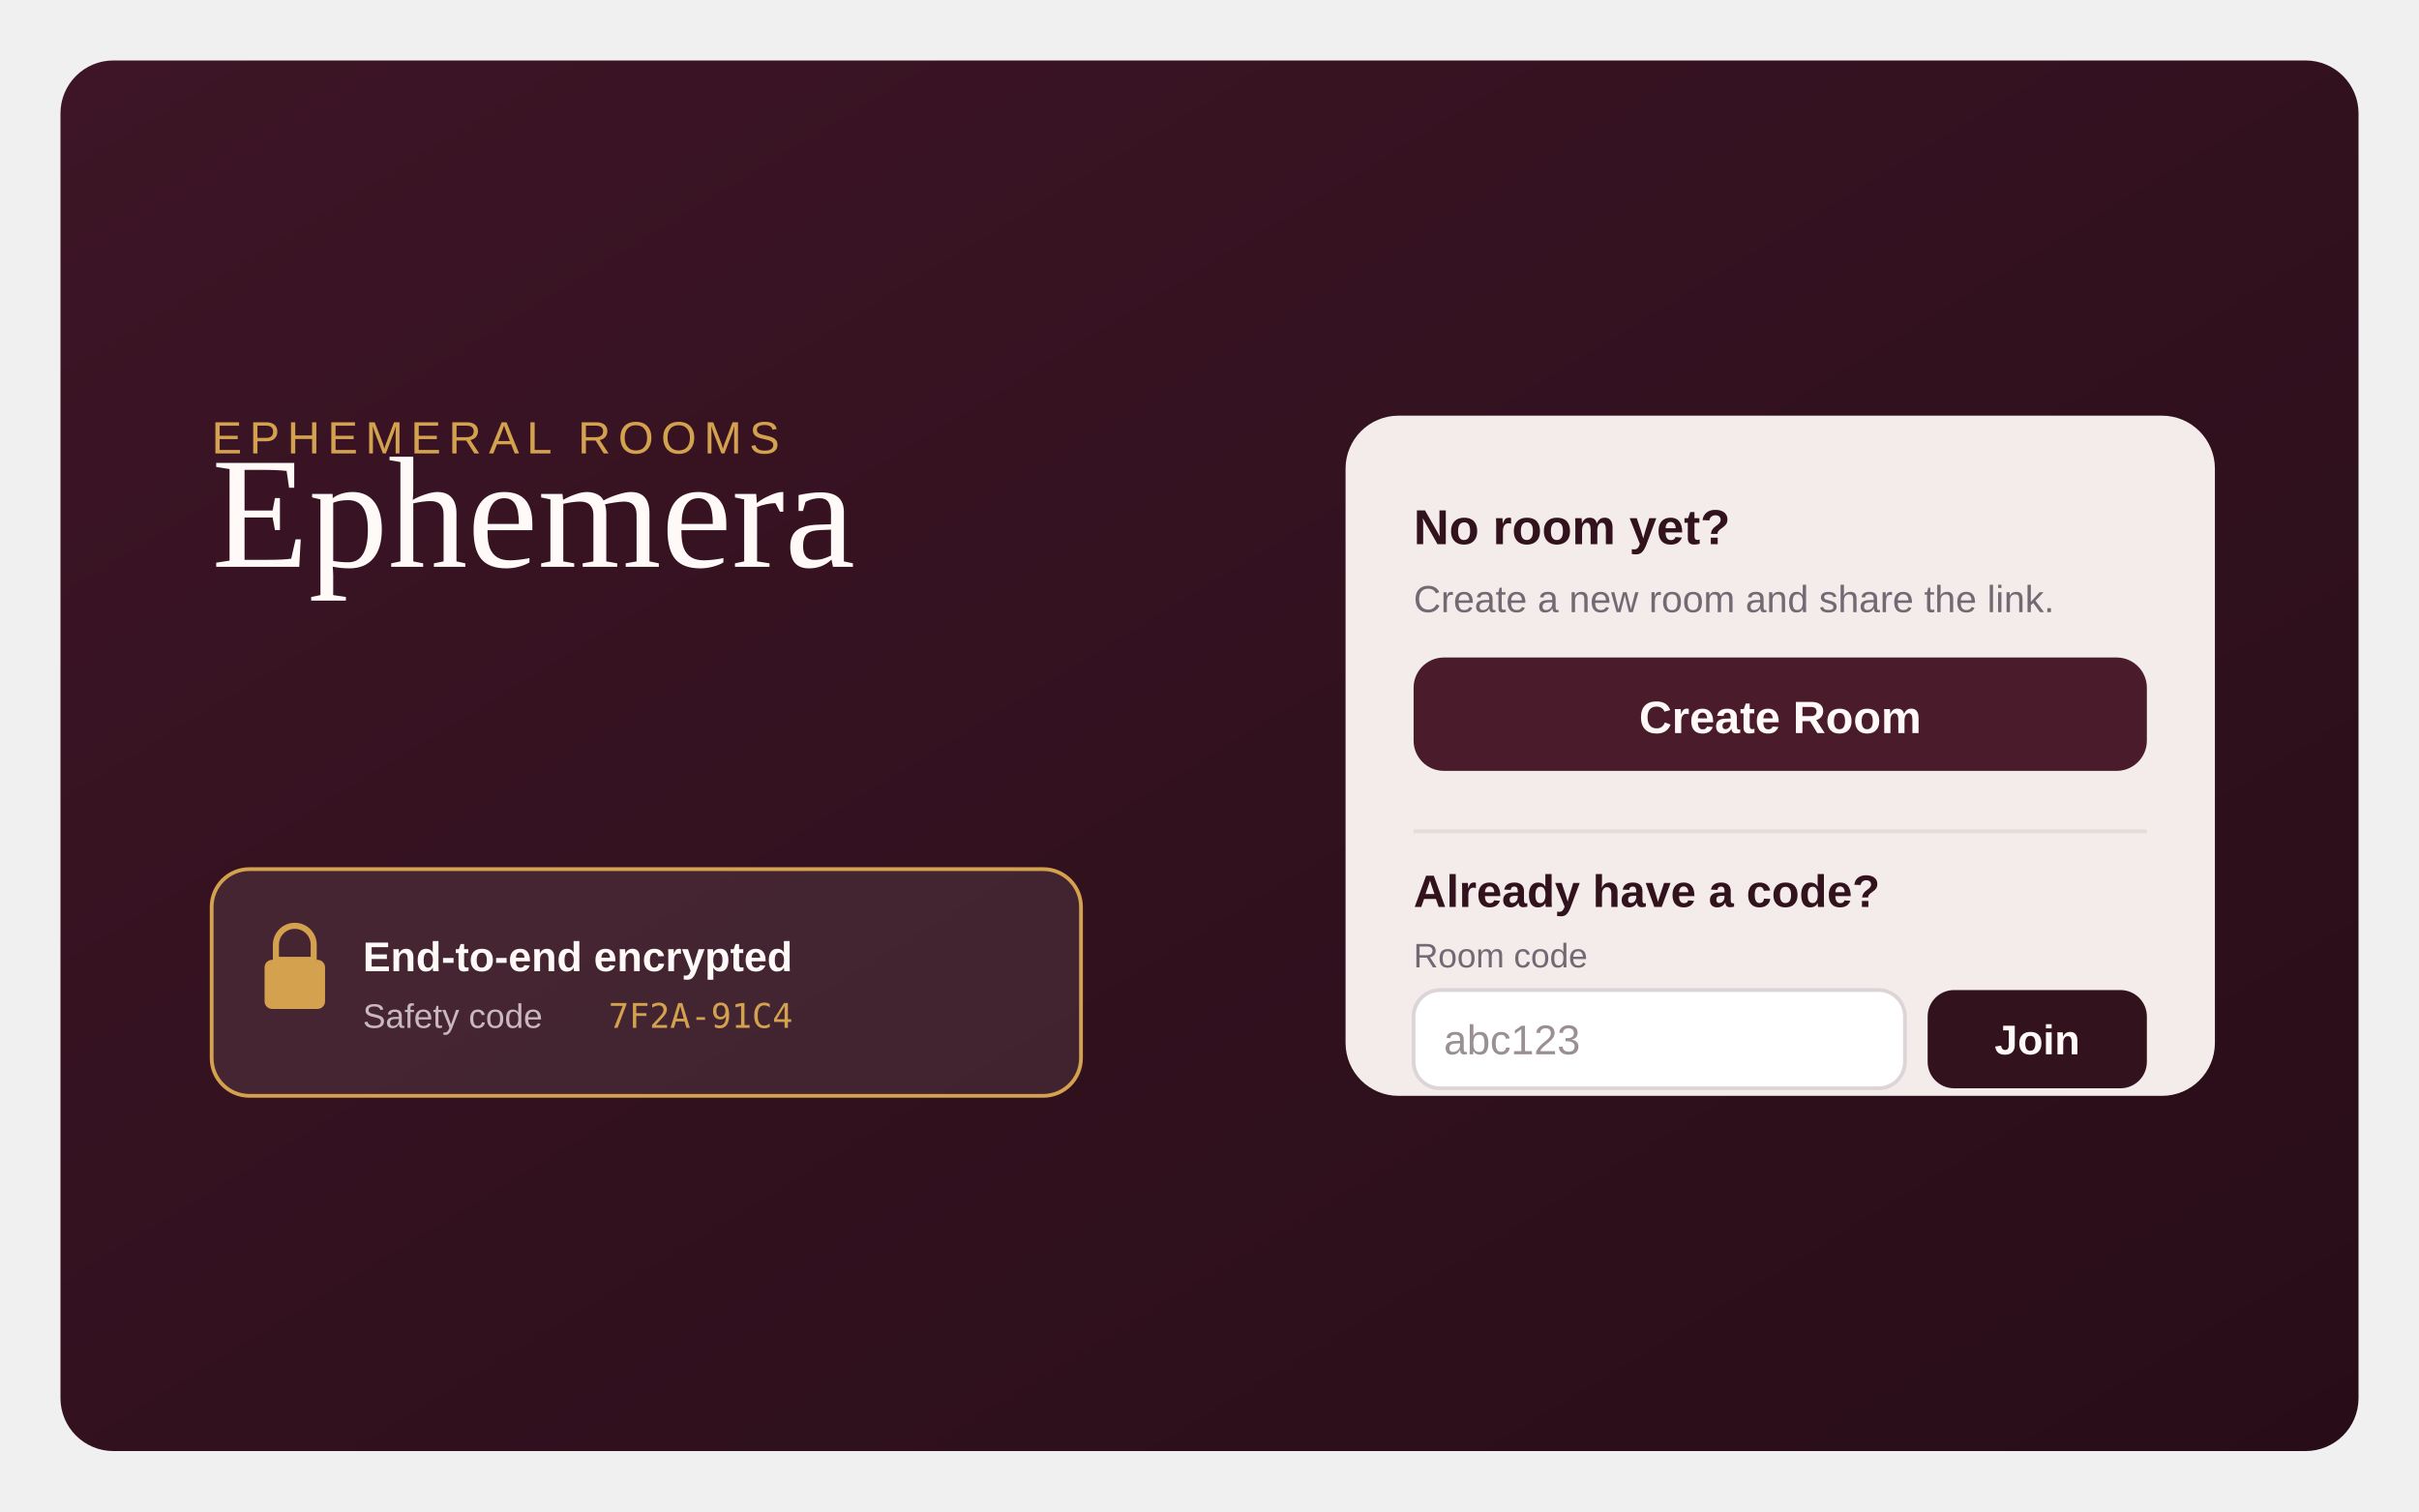
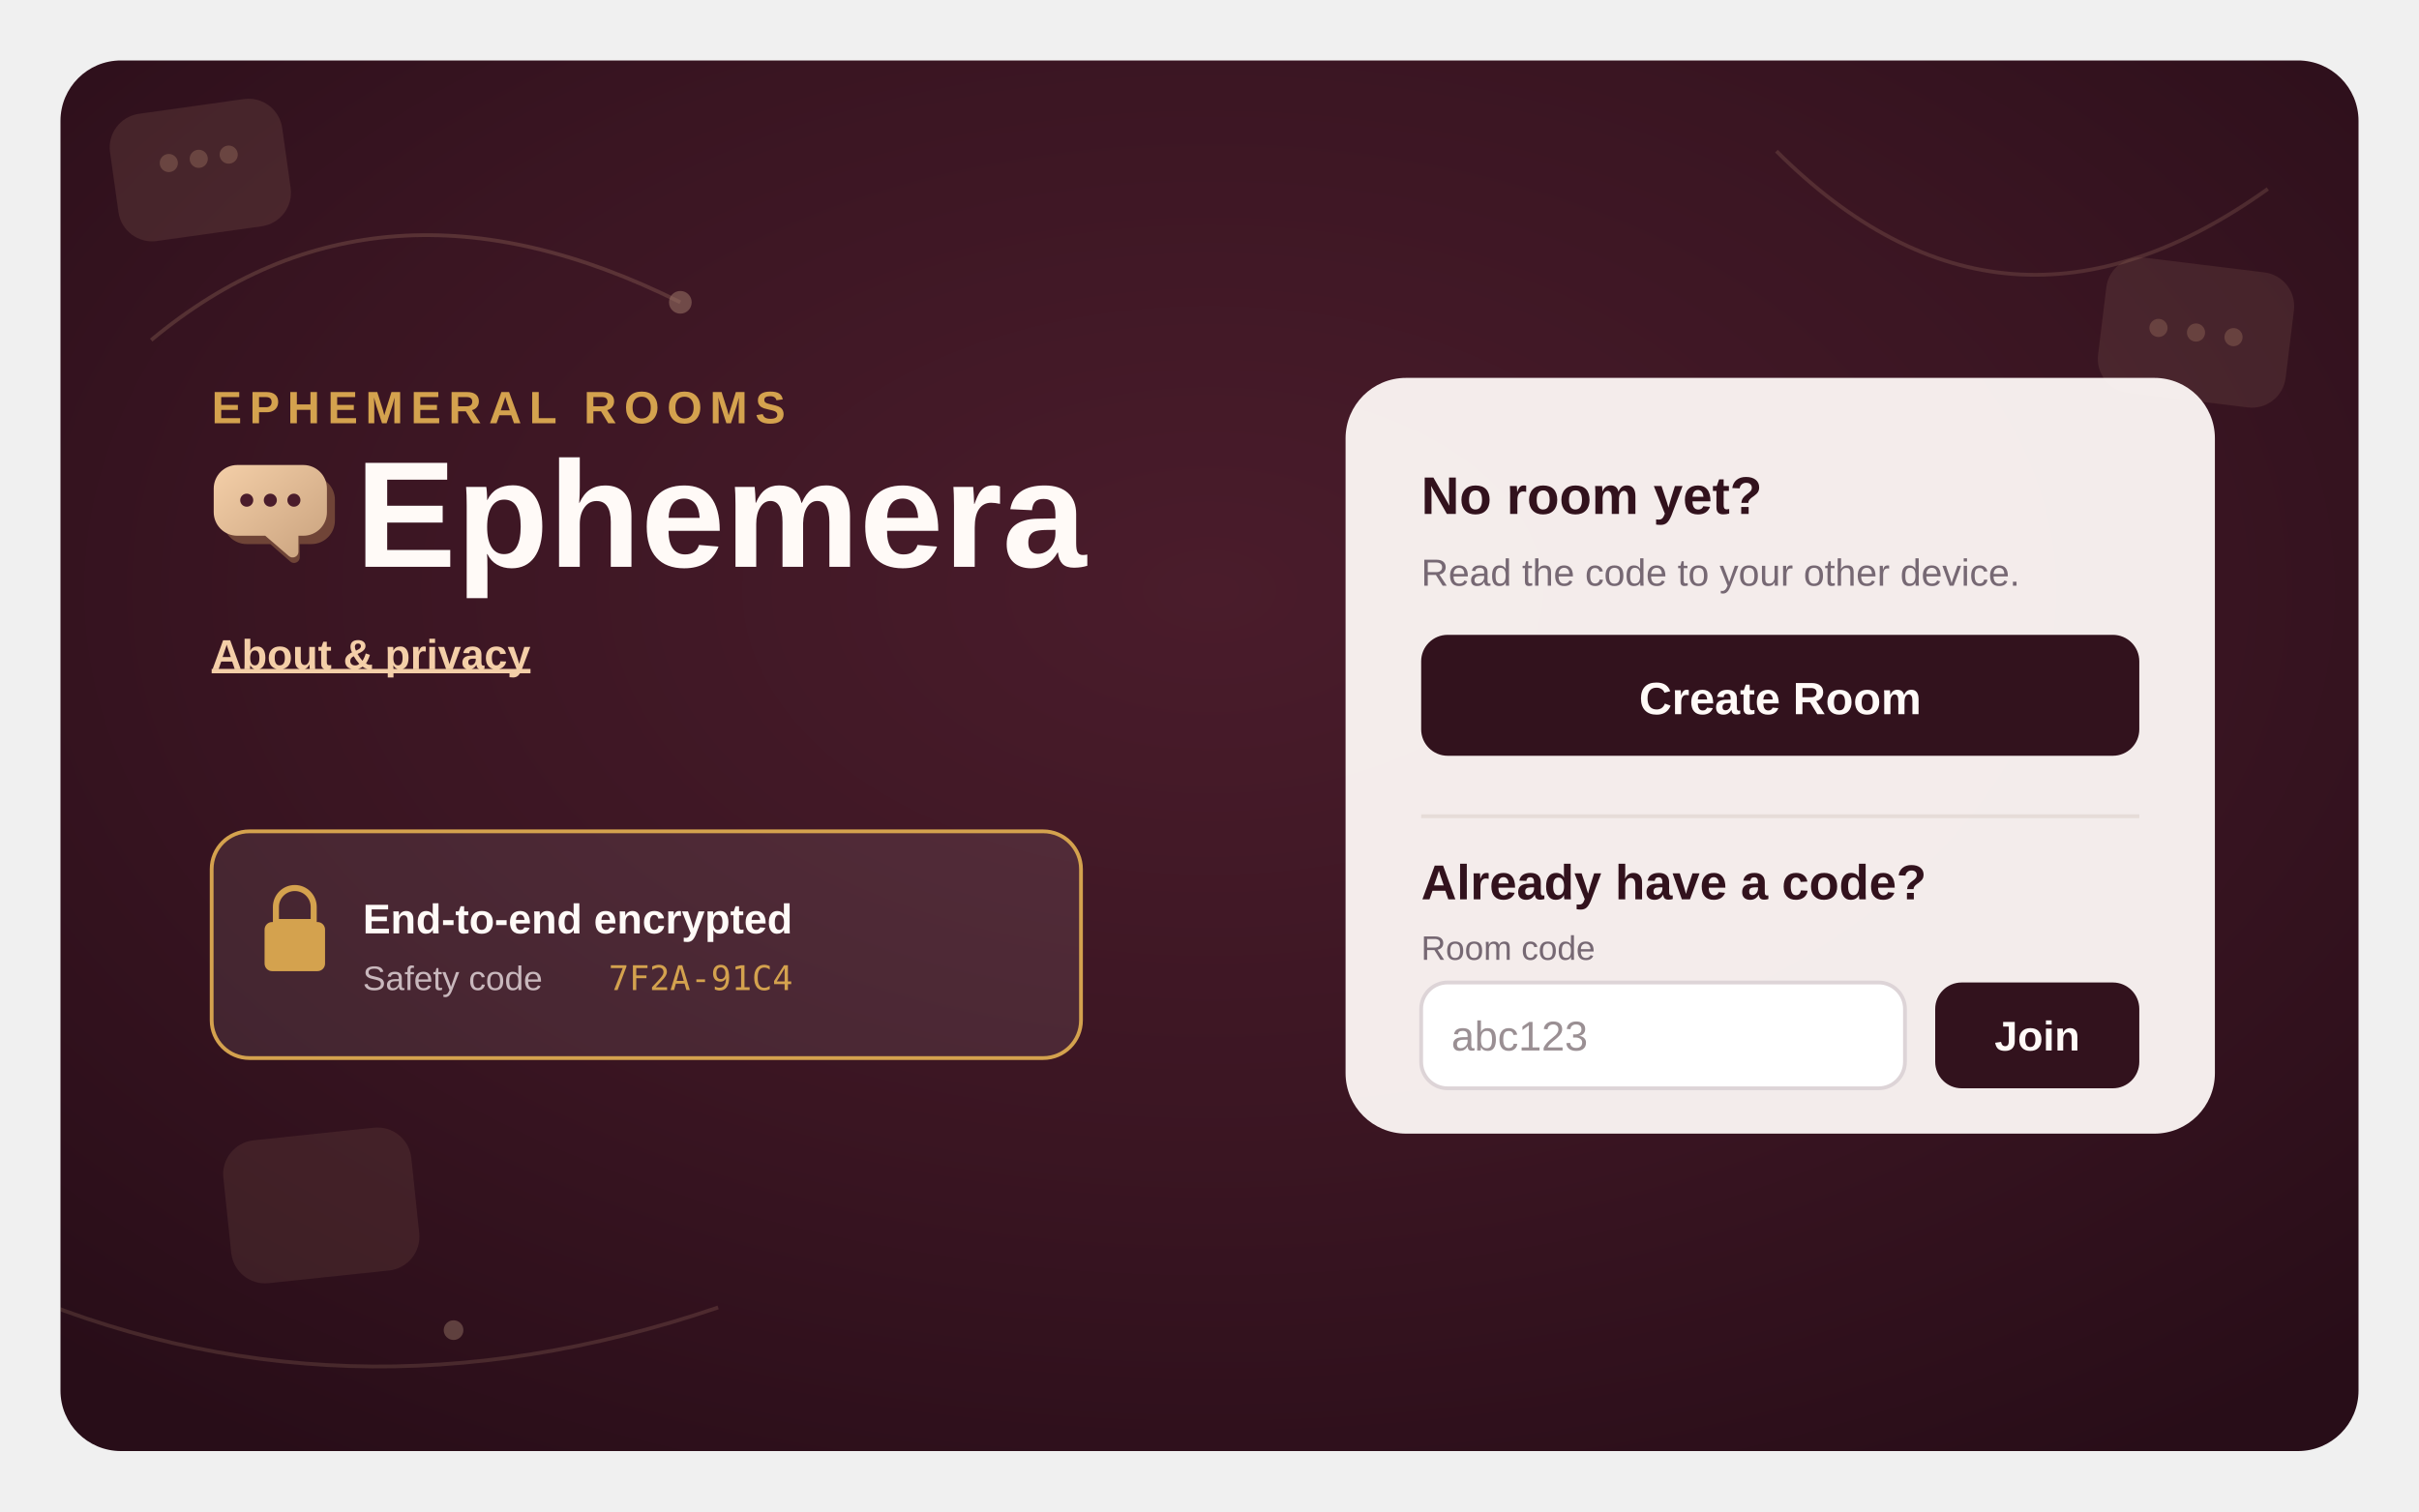
<svg xmlns="http://www.w3.org/2000/svg" viewBox="0 0 640 400" role="img" aria-labelledby="ephTitle">
  <defs>
-     <linearGradient id="ephBg" x1="0" y1="0" x2="1" y2="1">
-       <stop offset="0%" stop-color="#3d1526" />
+     <radialGradient id="ephBg" cx="50%" cy="38%" r="75%">
+       <stop offset="0%" stop-color="#4a1c2b" />
+       <stop offset="55%" stop-color="#3a1522" />
      <stop offset="100%" stop-color="#280d18" />
+     </radialGradient>
+     <linearGradient id="ephBrand" x1="0" y1="0" x2="1" y2="1">
+       <stop offset="0%" stop-color="#f4cfa8" />
+       <stop offset="100%" stop-color="#c9a27e" />
    </linearGradient>
  </defs>
-   <rect x="16" y="16" width="608" height="368" rx="14" fill="url(#ephBg)" />
-   <text x="56" y="150" font-family="Georgia, 'Times New Roman', serif" font-size="42" fill="#fffaf7">Ephemera</text>
-   <text x="56" y="120" font-family="Arial, sans-serif" font-size="12" letter-spacing="2" fill="#d4a24e">EPHEMERAL ROOMS</text>
-   <g transform="translate(56,230)">
+   <clipPath id="ephClip">
+     <rect x="16" y="16" width="608" height="368" rx="16" />
+   </clipPath>
+   <rect x="16" y="16" width="608" height="368" rx="16" fill="url(#ephBg)" />
+   <g clip-path="url(#ephClip)" opacity="0.5">
+     <rect x="30" y="28" width="46" height="34" rx="9" fill="#e8b98f" opacity="0.22" transform="rotate(-8 53 45)" />
+     <circle cx="45" cy="42" r="2.4" fill="#e8b98f" opacity="0.5" transform="rotate(-8 53 45)" />
+     <circle cx="53" cy="42" r="2.4" fill="#e8b98f" opacity="0.5" transform="rotate(-8 53 45)" />
+     <circle cx="61" cy="42" r="2.4" fill="#e8b98f" opacity="0.5" transform="rotate(-8 53 45)" />
+     <path d="M40 90 q60 -50 140 -10" fill="none" stroke="#e8b98f" stroke-width="1" opacity="0.35" />
+     <circle cx="180" cy="80" r="3" fill="#f4cfa8" opacity="0.55" />
+     <rect x="556" y="70" width="50" height="36" rx="9" fill="#e8b98f" opacity="0.2" transform="rotate(7 581 88)" />
+     <circle cx="571" cy="88" r="2.4" fill="#e8b98f" opacity="0.45" transform="rotate(7 581 88)" />
+     <circle cx="581" cy="88" r="2.4" fill="#e8b98f" opacity="0.45" transform="rotate(7 581 88)" />
+     <circle cx="591" cy="88" r="2.4" fill="#e8b98f" opacity="0.45" transform="rotate(7 581 88)" />
+     <path d="M470 40 q60 60 130 10" fill="none" stroke="#e8b98f" stroke-width="1" opacity="0.3" />
+     <rect x="60" y="300" width="50" height="38" rx="9" fill="#e8b98f" opacity="0.18" transform="rotate(-6 85 319)" />
+     <path d="M0 340 q90 40 190 6" fill="none" stroke="#e8b98f" stroke-width="1" opacity="0.3" />
+     <circle cx="120" cy="352" r="2.6" fill="#f4cfa8" opacity="0.5" />
+   </g>
+   <text x="56" y="112" font-family="Arial, sans-serif" font-size="12" font-weight="700" letter-spacing="2" fill="#d4a24e">EPHEMERAL ROOMS</text>
+   <g transform="translate(48,110) scale(0.048)">
+     <path d="M716 334H360c-72 0-130 58-130 130v114c0 72 58 130 130 130h130l110 96c20 18 52 4 52-23v-73h64c72 0 130-58 130-130V464c0-72-58-130-130-130Z" fill="#9b6c49" opacity="0.55" />
+     <path d="M672 272H308c-72 0-130 58-130 130v130c0 72 58 130 130 130h154l130 112c21 18 53 3 53-24v-88h27c72 0 130-58 130-130V402c0-72-58-130-130-130Z" fill="url(#ephBrand)" />
+     <circle cx="360" cy="466" r="36" fill="#4a1c2b" />
+     <circle cx="490" cy="466" r="36" fill="#4a1c2b" />
+     <circle cx="620" cy="466" r="36" fill="#4a1c2b" />
+   </g>
+   <text x="94" y="150" font-family="Arial, sans-serif" font-size="40" font-weight="800" fill="#fffaf7">Ephemera</text>
+   <text x="56" y="177" font-family="Arial, sans-serif" font-size="11" font-weight="800" fill="#f4cfa8" text-decoration="underline">About &amp; privacy</text>
+   <g transform="translate(56,220)">
    <rect width="230" height="60" rx="10" fill="#ffffff" fill-opacity="0.08" stroke="#d4a24e" stroke-width="1" />
    <path d="M17 20 a5 5 0 0 1 10 0 v4 h-10 z" fill="none" stroke="#d4a24e" stroke-width="1.6" />
    <rect x="14" y="24" width="16" height="13" rx="2" fill="#d4a24e" />
    <text x="40" y="27" font-family="Arial, sans-serif" font-size="11" font-weight="700" fill="#fffaf7">End-to-end encrypted</text>
    <text x="40" y="42" font-family="Arial, sans-serif" font-size="9" fill="#c9b8bd">Safety code</text>
    <text x="105" y="42" font-family="ui-monospace, Consolas, monospace" font-size="9" fill="#d4a24e">7F2A-91C4</text>
  </g>
-   <g transform="translate(356,110)">
-     <rect width="230" height="180" rx="14" fill="#fffaf7" fill-opacity="0.94" />
-     <text x="18" y="34" font-family="Arial, sans-serif" font-size="13" font-weight="700" fill="#32121d">No room yet?</text>
-     <text x="18" y="52" font-family="Arial, sans-serif" font-size="10" fill="#766873">Create a new room and share the link.</text>
-     <rect x="18" y="64" width="194" height="30" rx="8" fill="#4a1c2b" />
-     <text x="115" y="84" text-anchor="middle" font-family="Arial, sans-serif" font-size="12" font-weight="700" fill="#fffaf7">Create Room</text>
-     <line x1="18" y1="110" x2="212" y2="110" stroke="#e6dcd8" stroke-width="1" />
-     <text x="18" y="130" font-family="Arial, sans-serif" font-size="12" font-weight="700" fill="#32121d">Already have a code?</text>
-     <text x="18" y="146" font-family="Arial, sans-serif" font-size="9" fill="#766873">Room code</text>
-     <rect x="18" y="152" width="130" height="26" rx="7" fill="#ffffff" stroke="#ddd4d7" />
-     <text x="26" y="169" font-family="Arial, sans-serif" font-size="11" fill="#9a8f93">abc123</text>
-     <rect x="154" y="152" width="58" height="26" rx="7" fill="#32121d" />
-     <text x="183" y="169" text-anchor="middle" font-family="Arial, sans-serif" font-size="11" font-weight="700" fill="#fffaf7">Join</text>
+   <g transform="translate(356,100)">
+     <rect width="230" height="200" rx="16" fill="#fffaf7" fill-opacity="0.94" />
+     <text x="20" y="36" font-family="Arial, sans-serif" font-size="14" font-weight="800" fill="#32121d">No room yet?</text>
+     <text x="20" y="55" font-family="Arial, sans-serif" font-size="10" fill="#766873">Read the code to your other device.</text>
+     <rect x="20" y="68" width="190" height="32" rx="7" fill="#32121d" />
+     <text x="115" y="89" text-anchor="middle" font-family="Arial, sans-serif" font-size="12" font-weight="700" fill="#fffaf7">Create Room</text>
+     <line x1="20" y1="116" x2="210" y2="116" stroke="#e6dcd8" stroke-width="1" />
+     <text x="20" y="138" font-family="Arial, sans-serif" font-size="13" font-weight="800" fill="#32121d">Already have a code?</text>
+     <text x="20" y="154" font-family="Arial, sans-serif" font-size="9" fill="#766873">Room code</text>
+     <rect x="20" y="160" width="128" height="28" rx="7" fill="#ffffff" stroke="#ddd4d7" />
+     <text x="28" y="178" font-family="Arial, sans-serif" font-size="11" fill="#9a8f93">abc123</text>
+     <rect x="156" y="160" width="54" height="28" rx="7" fill="#32121d" />
+     <text x="183" y="178" text-anchor="middle" font-family="Arial, sans-serif" font-size="11" font-weight="700" fill="#fffaf7">Join</text>
  </g>
</svg>
